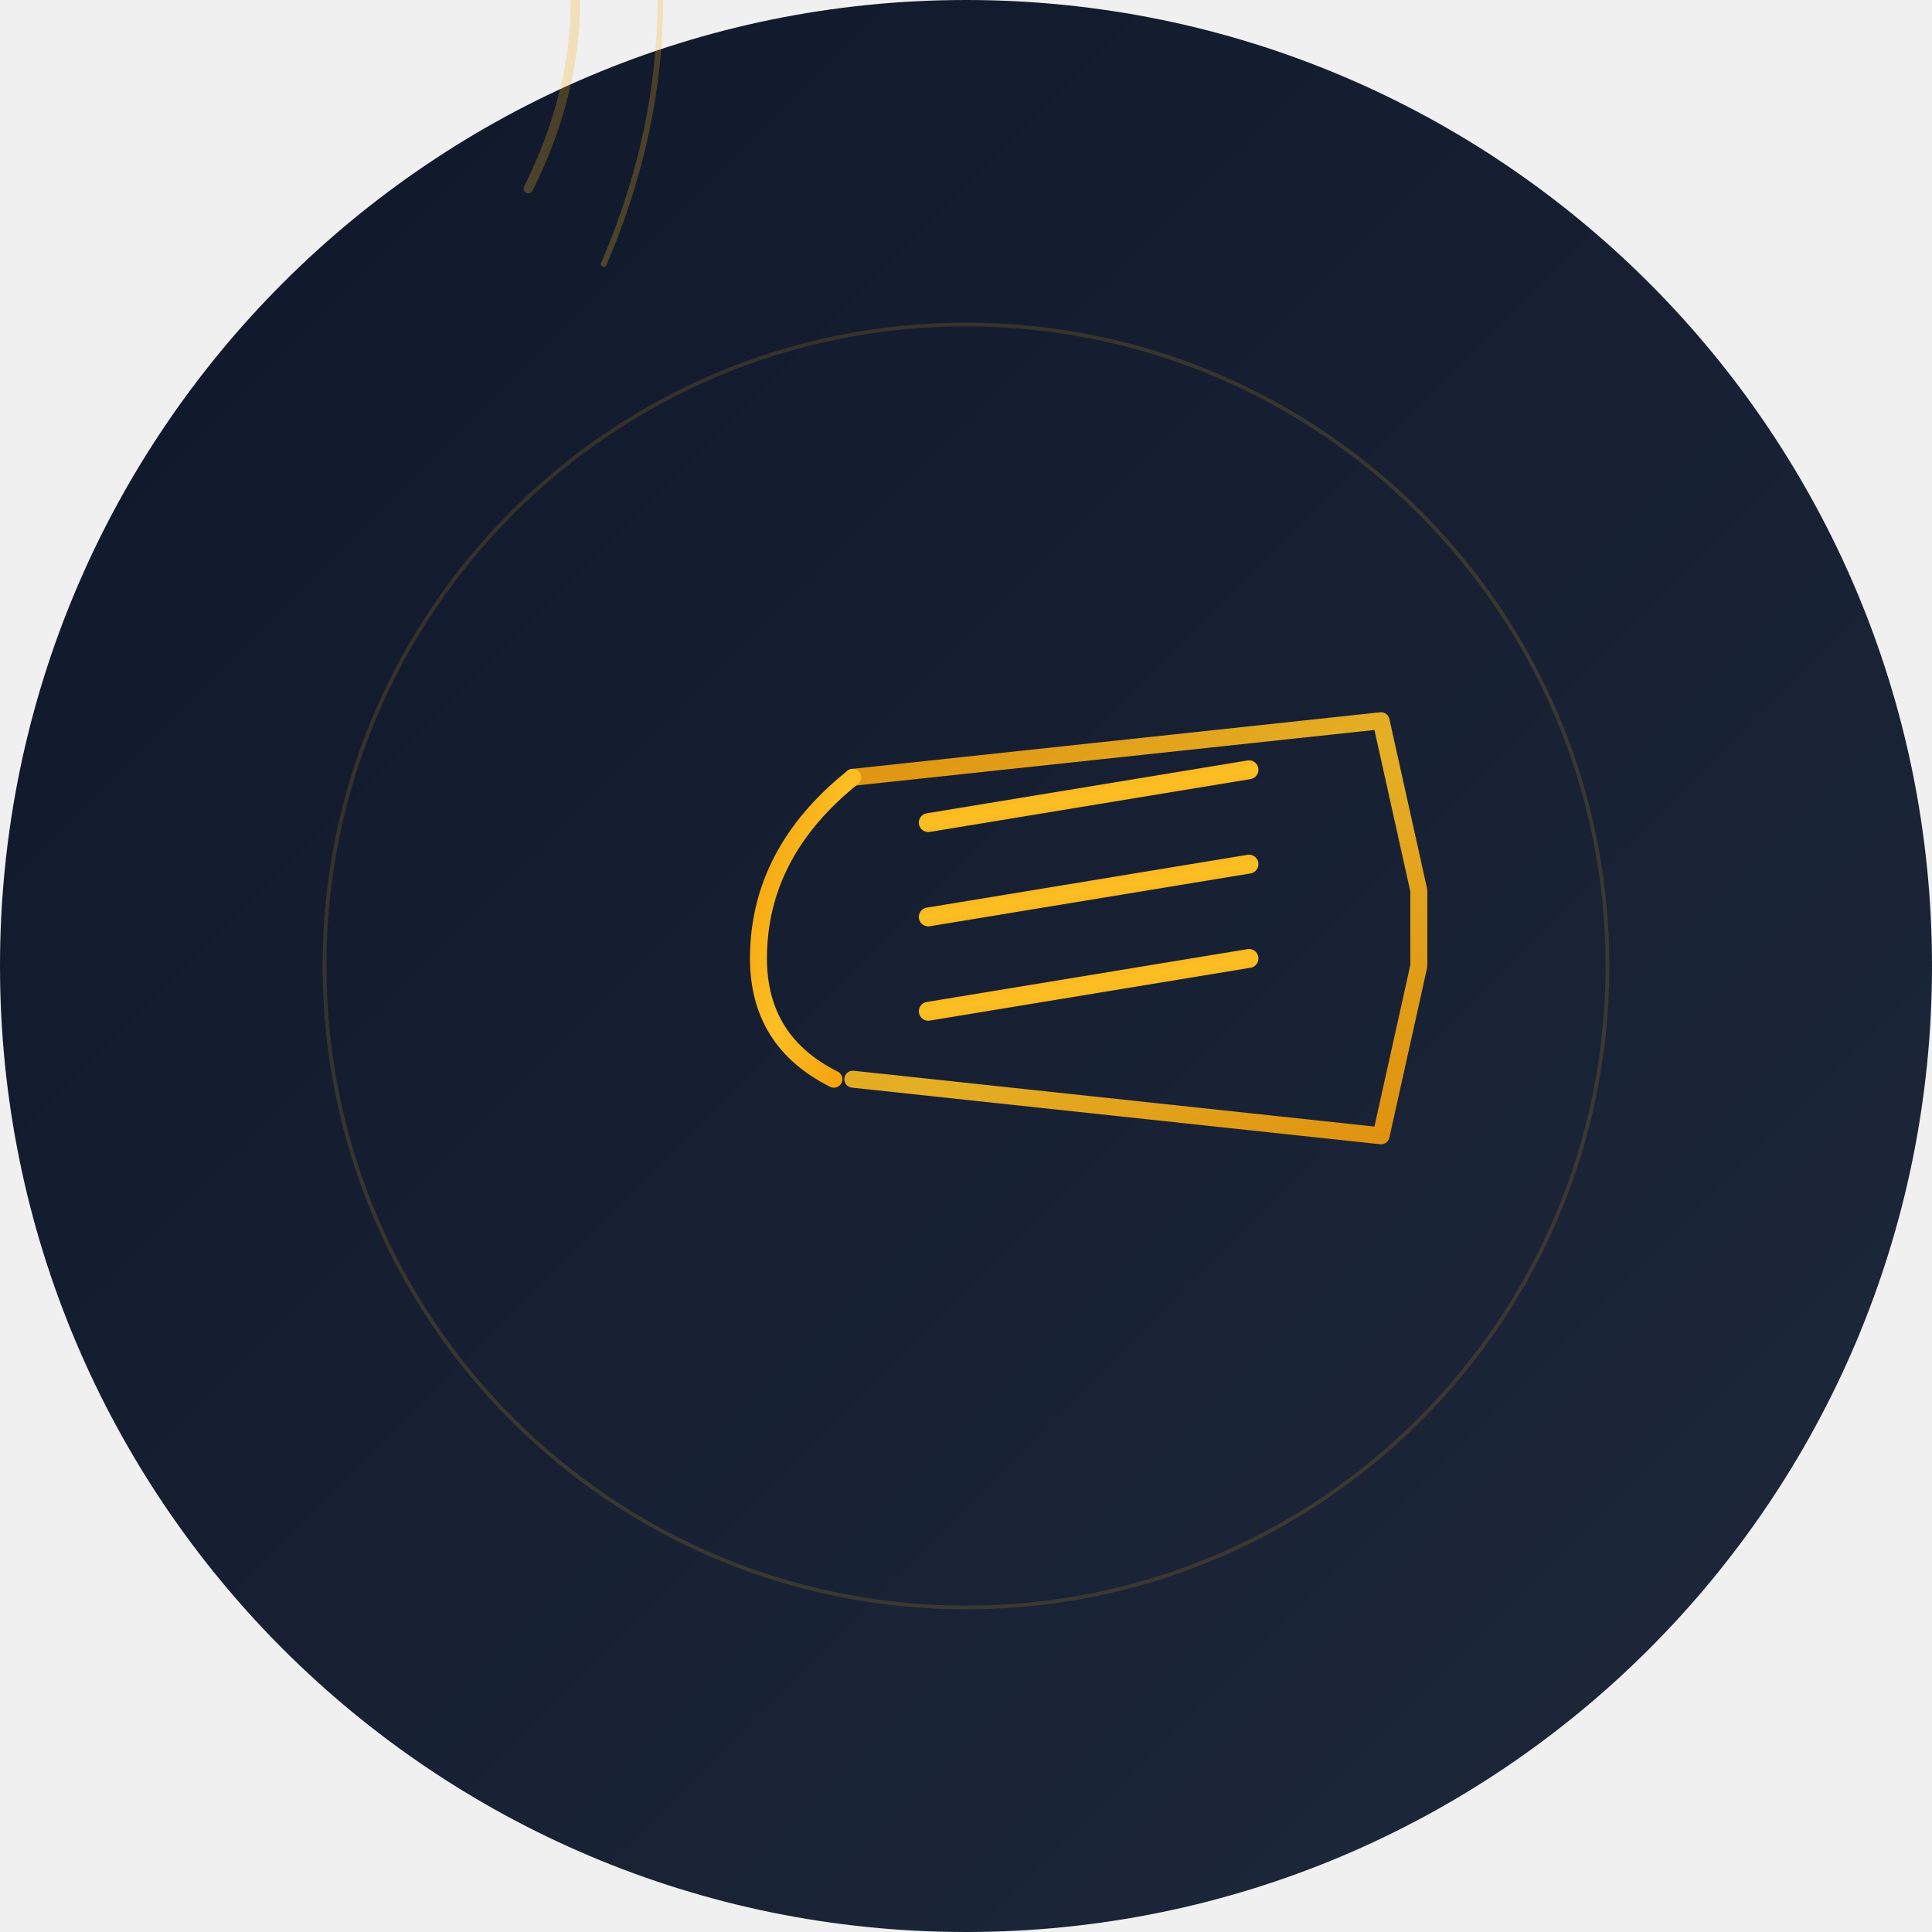
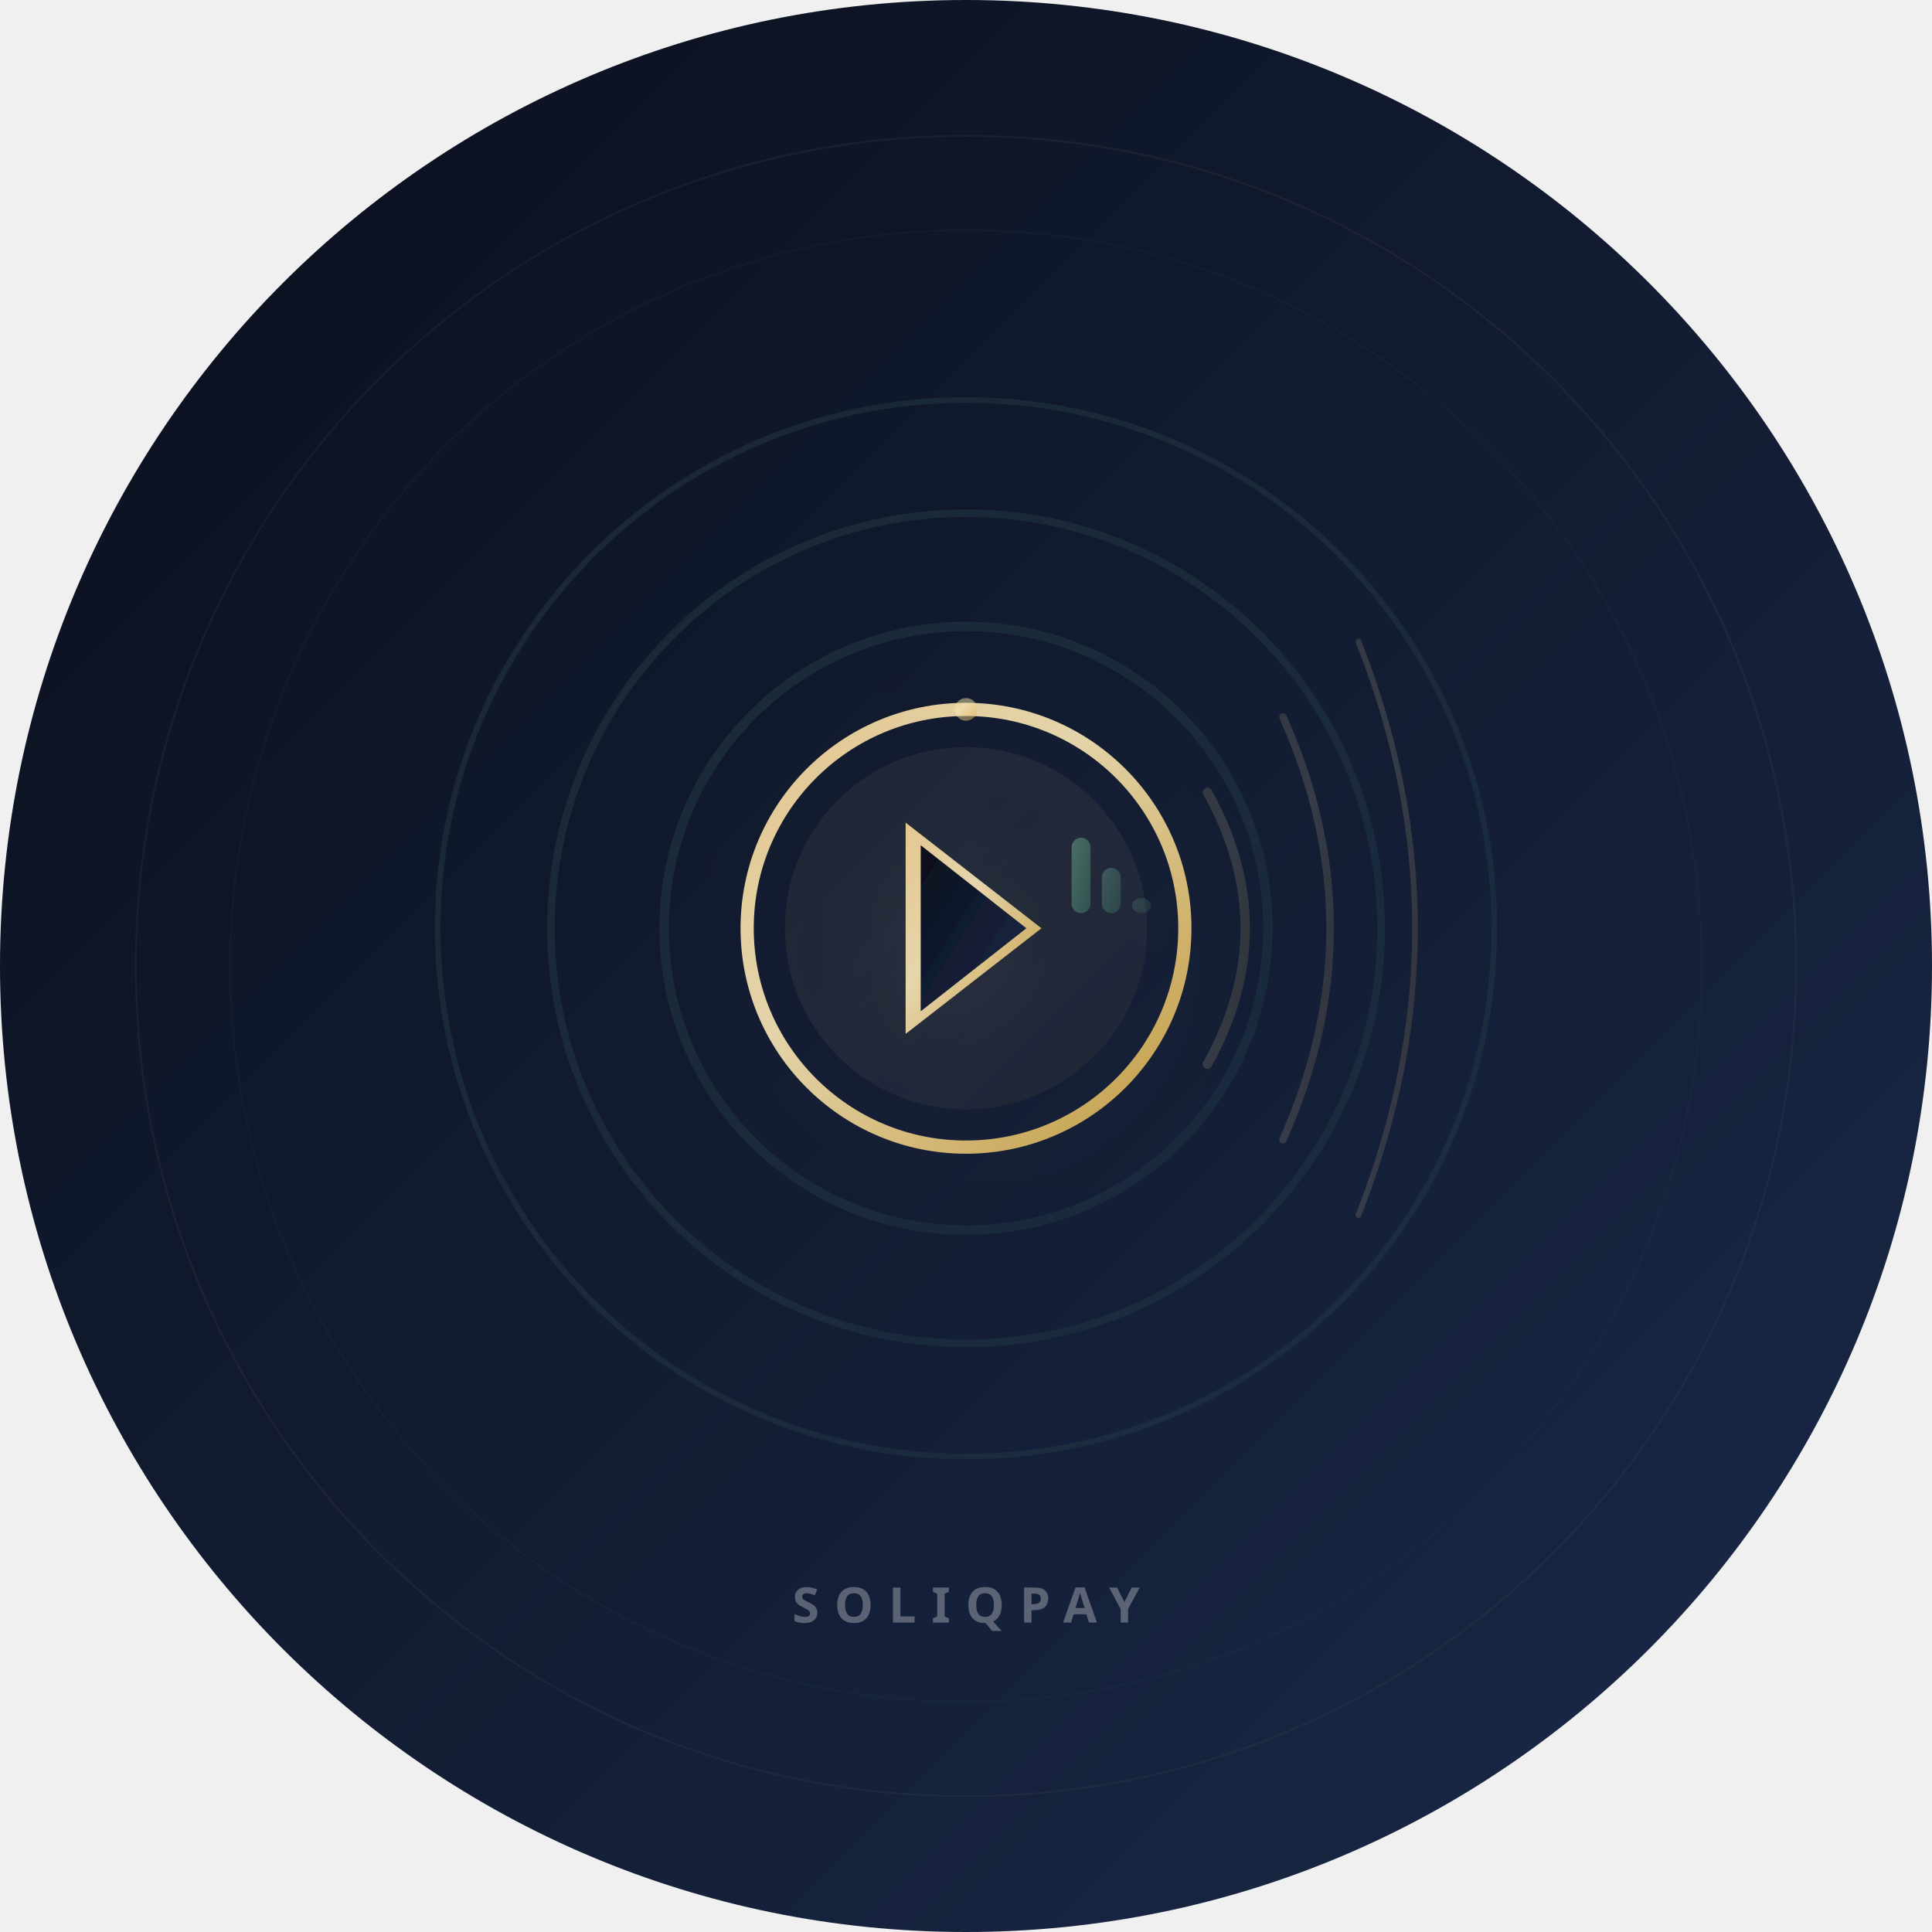
<svg xmlns="http://www.w3.org/2000/svg" viewBox="0 0 512 512">
  <defs>
    <linearGradient id="bg" x1="0" y1="0" x2="1" y2="1">
-       <stop offset="0%" stop-color="#0F172A" />
-       <stop offset="100%" stop-color="#1E293B" />
+       <stop offset="0%" stop-color="#0a0e1a" />
+       <stop offset="100%" stop-color="#1a2a4a" />
    </linearGradient>
    <linearGradient id="gold" x1="0" y1="0" x2="1" y2="1">
-       <stop offset="0%" stop-color="#F59E0B" />
-       <stop offset="50%" stop-color="#FBBF24" />
-       <stop offset="100%" stop-color="#F59E0B" />
+       <stop offset="0%" stop-color="#f9d898" />
+       <stop offset="40%" stop-color="#fbe8b8" />
+       <stop offset="100%" stop-color="#d4a843" />
    </linearGradient>
+     <linearGradient id="teal" x1="0" y1="0" x2="1" y2="1">
+       <stop offset="0%" stop-color="#77b39b" />
+       <stop offset="100%" stop-color="#3d7a62" />
+     </linearGradient>
+     <filter id="depth">
+       <feDropShadow dx="0" dy="6" stdDeviation="12" flood-color="#f9d898" flood-opacity="0.06" />
+     </filter>
  </defs>
  <rect width="512" height="512" rx="512" fill="url(#bg)" />
-   <circle cx="256" cy="256" r="170" fill="none" stroke="url(#gold)" stroke-width="1" opacity="0.15" />
-   <g transform="translate(256, 246)" fill="none" stroke="url(#gold)" stroke-linecap="round">
-     <path d="M-30 -40 L110 -55 L120 -10 L120 10 L110 55 L-30 40" stroke-width="4.5" stroke-linejoin="round" opacity="0.9" />
-     <line x1="-10" y1="-28" x2="75" y2="-42" stroke-width="5" />
-     <line x1="-10" y1="-3" x2="75" y2="-17" stroke-width="5" />
-     <line x1="-10" y1="22" x2="75" y2="8" stroke-width="5" />
-     <path d="M-30 -40 Q-55 -20 -55 8 Q-55 30 -35 40" stroke-width="4.5" />
+   <circle cx="256" cy="256" r="220" fill="none" stroke="url(#gold)" stroke-width="0.5" opacity="0.05" />
+   <circle cx="256" cy="256" r="195" fill="none" stroke="url(#teal)" stroke-width="0.5" opacity="0.04" />
+   <g stroke="url(#teal)" fill="none" stroke-linecap="round" opacity="0.12">
+     <circle cx="256" cy="246" r="140" stroke-width="1.5" />
+     <circle cx="256" cy="246" r="110" stroke-width="2" />
+     <circle cx="256" cy="246" r="80" stroke-width="2.5" />
  </g>
-   <g stroke="url(#gold)" fill="none" stroke-linecap="round" opacity="0.25">
-     <path d="M140 -50 Q165 0 140 50" stroke-width="2.5" />
-     <path d="M160 -70 Q190 0 160 70" stroke-width="1.5" />
+   <g transform="translate(256, 246)" filter="url(#depth)">
+     <circle cx="0" cy="0" r="58" fill="none" stroke="url(#gold)" stroke-width="3.5" opacity="0.9" />
+     <circle cx="0" cy="0" r="48" fill="url(#gold)" opacity="0.06" />
+     <polygon points="-16,-28 20,0 -16,28" fill="url(#gold)" opacity="0.9" />
+     <polygon points="-12,-22 16,0 -12,22" fill="url(#bg)" />
+     <rect x="28" y="-24" width="5" height="20" rx="2.5" fill="url(#teal)" opacity="0.5" />
+     <rect x="36" y="-16" width="5" height="12" rx="2.5" fill="url(#teal)" opacity="0.35" />
+     <rect x="44" y="-8" width="5" height="4" rx="2.5" fill="url(#teal)" opacity="0.2" />
+     <circle cx="0" cy="-58" r="3" fill="url(#gold)" opacity="0.5" />
  </g>
+   <g stroke="url(#gold)" fill="none" stroke-linecap="round" opacity="0.15">
+     <path d="M320 210 Q340 246 320 282" stroke-width="2.5" />
+     <path d="M340 190 Q365 246 340 302" stroke-width="2" />
+     <path d="M360 170 Q390 246 360 322" stroke-width="1.5" />
+   </g>
+   <text x="256" y="430" text-anchor="middle" fill="white" font-size="13" font-weight="600" font-family="system-ui, sans-serif" letter-spacing="4" opacity="0.3">SOLIQPAY</text>
</svg>
